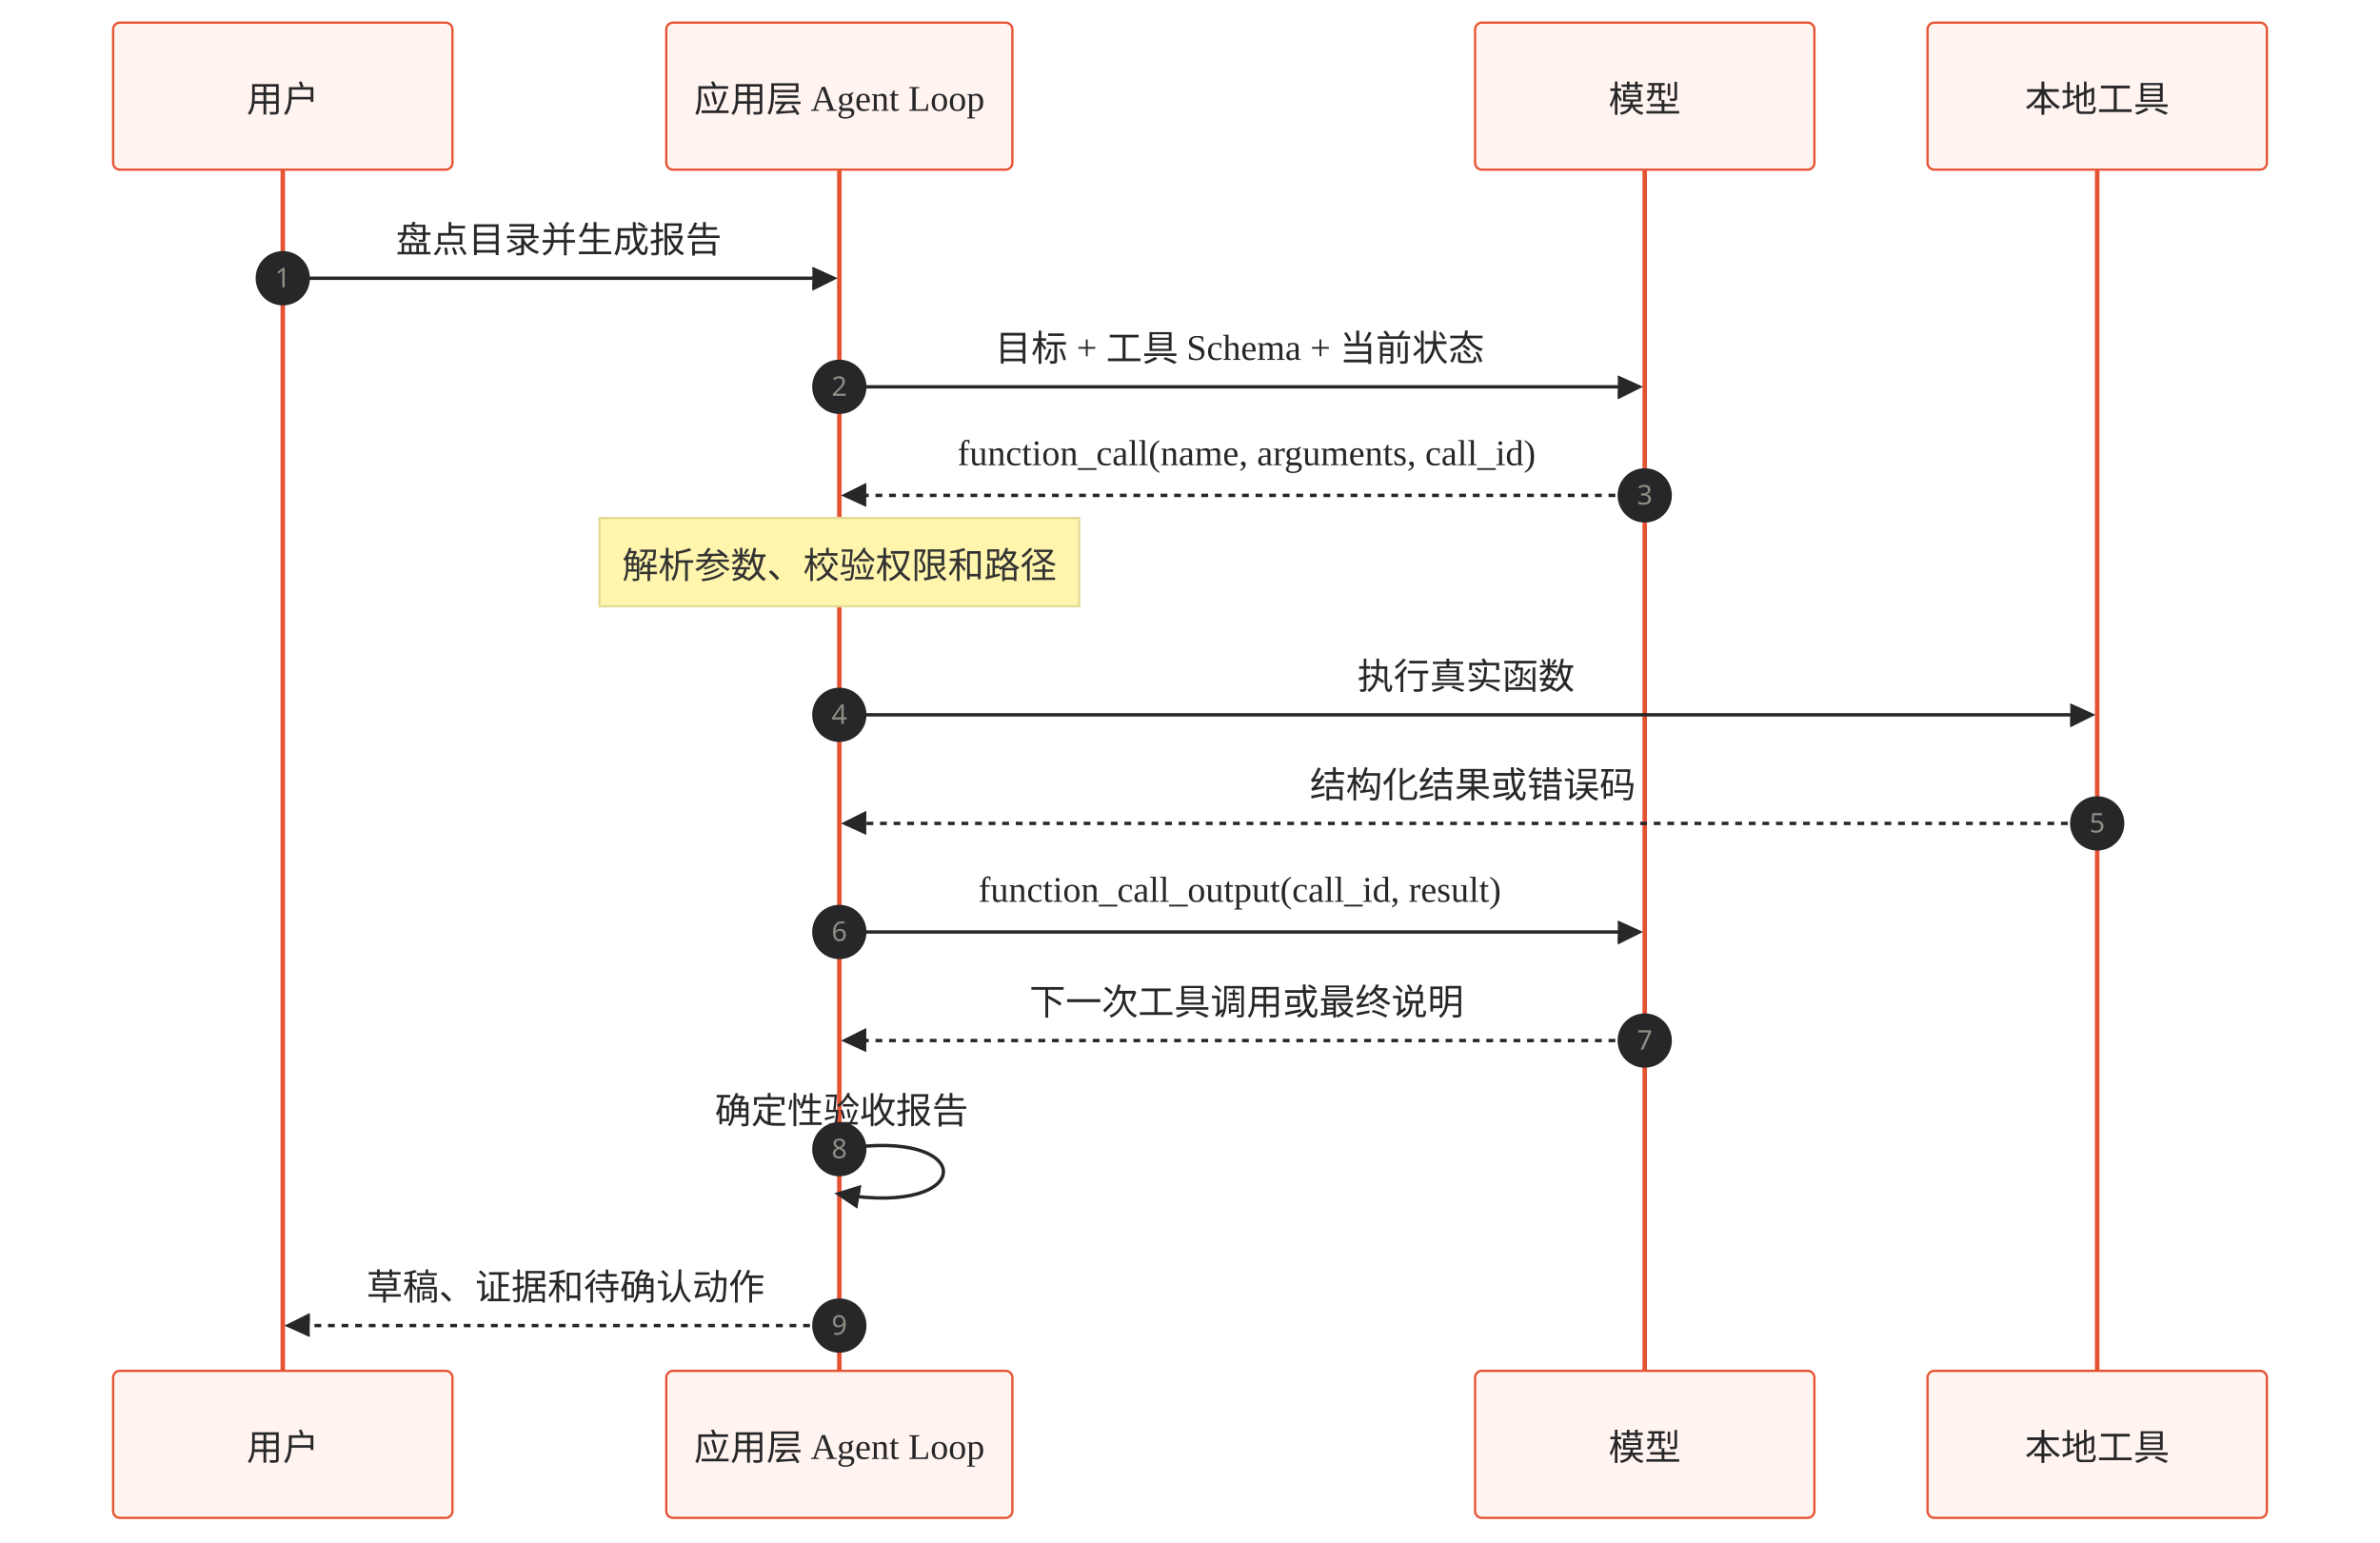
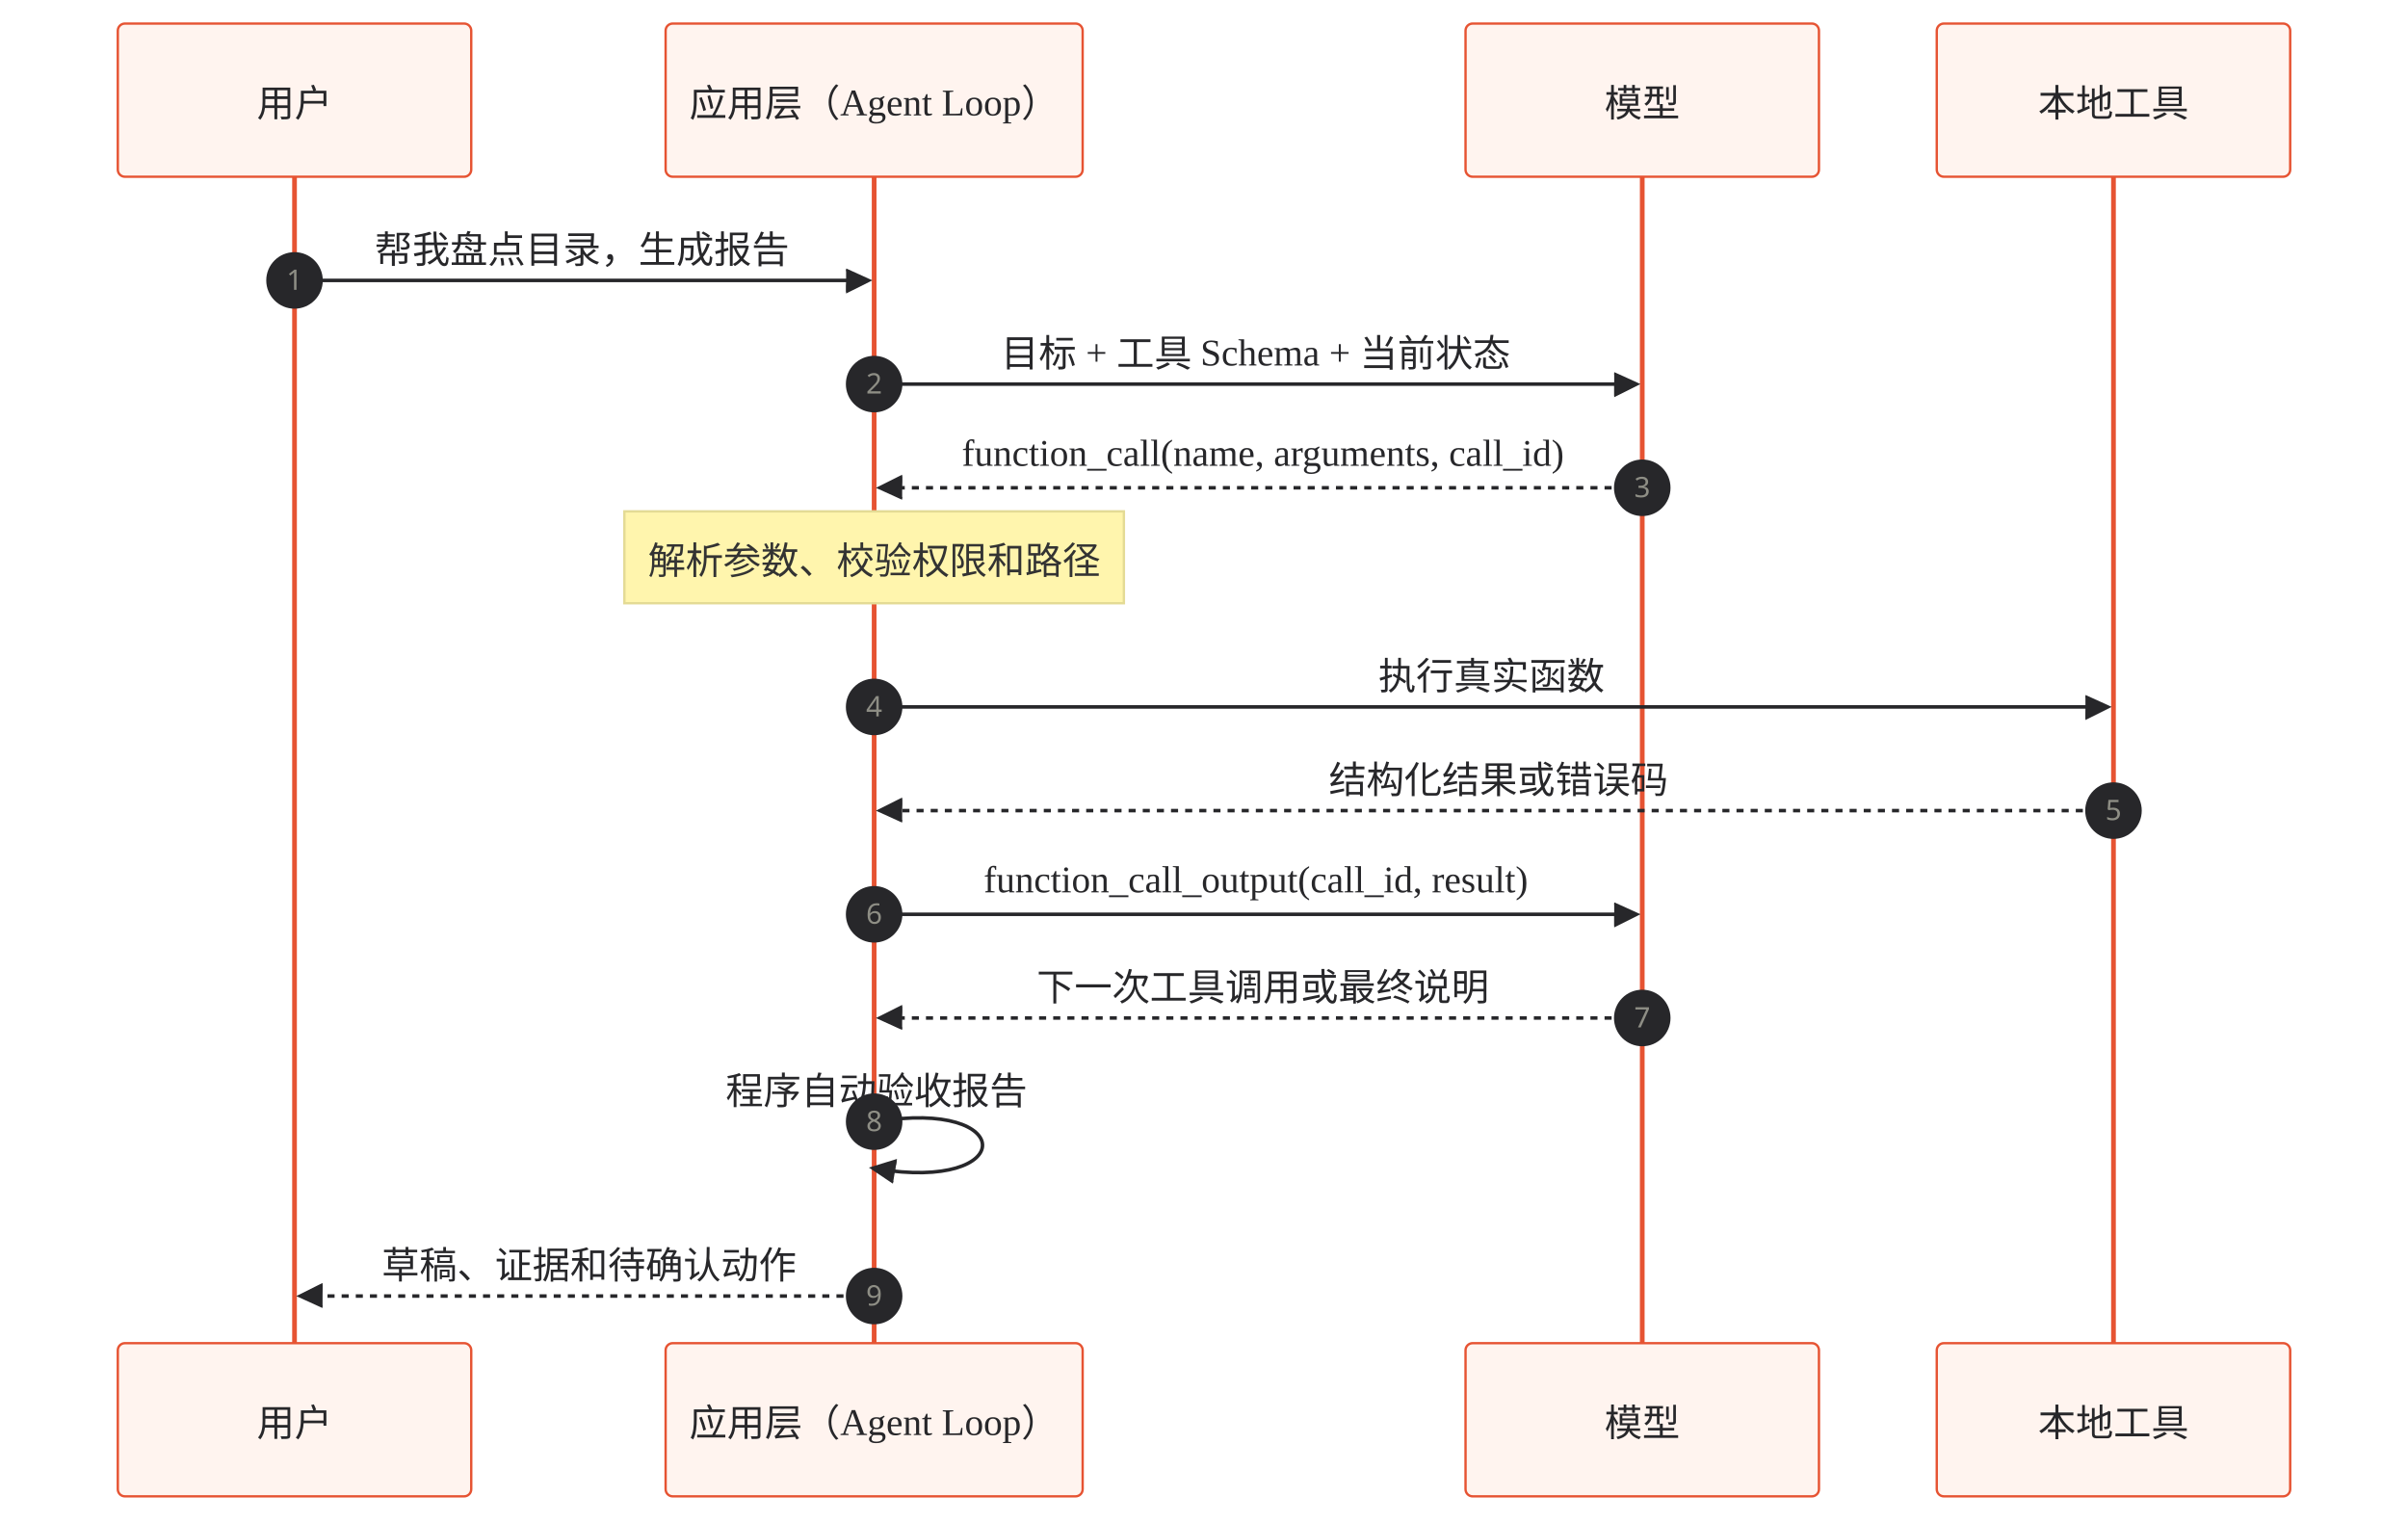
- <svg xmlns="http://www.w3.org/2000/svg" id="container" width="1052" height="682" viewBox="-50 -10 1052 682" role="graphics-document document" aria-roledescription="sequence">
+ <svg xmlns="http://www.w3.org/2000/svg" id="my-svg" width="100%" style="max-width: 1022px; background-color: white;" viewBox="-50 -10 1022 646" role="graphics-document document" aria-roledescription="sequence">
  <g>
-     <rect x="802" y="596" fill="#eaeaea" stroke="#666" width="150" height="65" name="T" rx="3" ry="3" class="actor actor-bottom" />
-     <text x="877" y="628.5" dominant-baseline="central" alignment-baseline="central" class="actor actor-box" style="text-anchor: middle; font-size: 16px; font-weight: 400;">
-       <tspan x="877" dy="0">本地工具</tspan>
+     <rect x="772" y="560" fill="#eaeaea" stroke="#666" width="150" height="65" name="T" rx="3" ry="3" class="actor actor-bottom" />
+     <text x="847" y="592.5" dominant-baseline="central" alignment-baseline="central" class="actor actor-box" style="text-anchor: middle; font-size: 16px; font-weight: 400;">
+       <tspan x="847" dy="0">本地工具</tspan>
    </text>
  </g>
  <g>
-     <rect x="602" y="596" fill="#eaeaea" stroke="#666" width="150" height="65" name="M" rx="3" ry="3" class="actor actor-bottom" />
-     <text x="677" y="628.5" dominant-baseline="central" alignment-baseline="central" class="actor actor-box" style="text-anchor: middle; font-size: 16px; font-weight: 400;">
-       <tspan x="677" dy="0">模型</tspan>
+     <rect x="572" y="560" fill="#eaeaea" stroke="#666" width="150" height="65" name="M" rx="3" ry="3" class="actor actor-bottom" />
+     <text x="647" y="592.5" dominant-baseline="central" alignment-baseline="central" class="actor actor-box" style="text-anchor: middle; font-size: 16px; font-weight: 400;">
+       <tspan x="647" dy="0">模型</tspan>
    </text>
  </g>
  <g>
-     <rect x="244.5" y="596" fill="#eaeaea" stroke="#666" width="153" height="65" name="A" rx="3" ry="3" class="actor actor-bottom" />
-     <text x="321" y="628.5" dominant-baseline="central" alignment-baseline="central" class="actor actor-box" style="text-anchor: middle; font-size: 16px; font-weight: 400;">
-       <tspan x="321" dy="0">应用层 Agent Loop</tspan>
+     <rect x="232.5" y="560" fill="#eaeaea" stroke="#666" width="177" height="65" name="A" rx="3" ry="3" class="actor actor-bottom" />
+     <text x="321" y="592.5" dominant-baseline="central" alignment-baseline="central" class="actor actor-box" style="text-anchor: middle; font-size: 16px; font-weight: 400;">
+       <tspan x="321" dy="0">应用层（Agent Loop）</tspan>
    </text>
  </g>
  <g>
-     <rect x="0" y="596" fill="#eaeaea" stroke="#666" width="150" height="65" name="U" rx="3" ry="3" class="actor actor-bottom" />
-     <text x="75" y="628.5" dominant-baseline="central" alignment-baseline="central" class="actor actor-box" style="text-anchor: middle; font-size: 16px; font-weight: 400;">
+     <rect x="0" y="560" fill="#eaeaea" stroke="#666" width="150" height="65" name="U" rx="3" ry="3" class="actor actor-bottom" />
+     <text x="75" y="592.5" dominant-baseline="central" alignment-baseline="central" class="actor actor-box" style="text-anchor: middle; font-size: 16px; font-weight: 400;">
      <tspan x="75" dy="0">用户</tspan>
    </text>
  </g>
  <g>
-     <line id="actor3" x1="877" y1="65" x2="877" y2="596" class="actor-line 200" stroke-width="0.5px" stroke="#999" name="T" data-et="life-line" data-id="T" />
+     <line id="actor3" x1="847" y1="65" x2="847" y2="560" class="actor-line 200" stroke-width="0.5px" stroke="#999" name="T" data-et="life-line" data-id="T" />
    <g id="root-3" data-et="participant" data-type="participant" data-id="T">
-       <rect x="802" y="0" fill="#eaeaea" stroke="#666" width="150" height="65" name="T" rx="3" ry="3" class="actor actor-top" />
-       <text x="877" y="32.5" dominant-baseline="central" alignment-baseline="central" class="actor actor-box" style="text-anchor: middle; font-size: 16px; font-weight: 400;">
-         <tspan x="877" dy="0">本地工具</tspan>
+       <rect x="772" y="0" fill="#eaeaea" stroke="#666" width="150" height="65" name="T" rx="3" ry="3" class="actor actor-top" />
+       <text x="847" y="32.5" dominant-baseline="central" alignment-baseline="central" class="actor actor-box" style="text-anchor: middle; font-size: 16px; font-weight: 400;">
+         <tspan x="847" dy="0">本地工具</tspan>
      </text>
    </g>
  </g>
  <g>
-     <line id="actor2" x1="677" y1="65" x2="677" y2="596" class="actor-line 200" stroke-width="0.5px" stroke="#999" name="M" data-et="life-line" data-id="M" />
+     <line id="actor2" x1="647" y1="65" x2="647" y2="560" class="actor-line 200" stroke-width="0.5px" stroke="#999" name="M" data-et="life-line" data-id="M" />
    <g id="root-2" data-et="participant" data-type="participant" data-id="M">
-       <rect x="602" y="0" fill="#eaeaea" stroke="#666" width="150" height="65" name="M" rx="3" ry="3" class="actor actor-top" />
-       <text x="677" y="32.5" dominant-baseline="central" alignment-baseline="central" class="actor actor-box" style="text-anchor: middle; font-size: 16px; font-weight: 400;">
-         <tspan x="677" dy="0">模型</tspan>
+       <rect x="572" y="0" fill="#eaeaea" stroke="#666" width="150" height="65" name="M" rx="3" ry="3" class="actor actor-top" />
+       <text x="647" y="32.5" dominant-baseline="central" alignment-baseline="central" class="actor actor-box" style="text-anchor: middle; font-size: 16px; font-weight: 400;">
+         <tspan x="647" dy="0">模型</tspan>
      </text>
    </g>
  </g>
  <g>
-     <line id="actor1" x1="321" y1="65" x2="321" y2="596" class="actor-line 200" stroke-width="0.5px" stroke="#999" name="A" data-et="life-line" data-id="A" />
+     <line id="actor1" x1="321" y1="65" x2="321" y2="560" class="actor-line 200" stroke-width="0.5px" stroke="#999" name="A" data-et="life-line" data-id="A" />
    <g id="root-1" data-et="participant" data-type="participant" data-id="A">
-       <rect x="244.5" y="0" fill="#eaeaea" stroke="#666" width="153" height="65" name="A" rx="3" ry="3" class="actor actor-top" />
+       <rect x="232.5" y="0" fill="#eaeaea" stroke="#666" width="177" height="65" name="A" rx="3" ry="3" class="actor actor-top" />
      <text x="321" y="32.5" dominant-baseline="central" alignment-baseline="central" class="actor actor-box" style="text-anchor: middle; font-size: 16px; font-weight: 400;">
-         <tspan x="321" dy="0">应用层 Agent Loop</tspan>
+         <tspan x="321" dy="0">应用层（Agent Loop）</tspan>
      </text>
    </g>
  </g>
  <g>
-     <line id="actor0" x1="75" y1="65" x2="75" y2="596" class="actor-line 200" stroke-width="0.5px" stroke="#999" name="U" data-et="life-line" data-id="U" />
+     <line id="actor0" x1="75" y1="65" x2="75" y2="560" class="actor-line 200" stroke-width="0.5px" stroke="#999" name="U" data-et="life-line" data-id="U" />
    <g id="root-0" data-et="participant" data-type="participant" data-id="U">
      <rect x="0" y="0" fill="#eaeaea" stroke="#666" width="150" height="65" name="U" rx="3" ry="3" class="actor actor-top" />
      <text x="75" y="32.5" dominant-baseline="central" alignment-baseline="central" class="actor actor-box" style="text-anchor: middle; font-size: 16px; font-weight: 400;">
        <tspan x="75" dy="0">用户</tspan>
      </text>
    </g>
  </g>
-   <style>#container{font-size:16px;fill:#27272A;}@keyframes edge-animation-frame{from{stroke-dashoffset:0;}}@keyframes dash{to{stroke-dashoffset:0;}}#container .edge-animation-slow{stroke-dasharray:9,5!important;stroke-dashoffset:900;animation:dash 50s linear infinite;stroke-linecap:round;}#container .edge-animation-fast{stroke-dasharray:9,5!important;stroke-dashoffset:900;animation:dash 20s linear infinite;stroke-linecap:round;}#container .error-icon{fill:#F4F4F5;}#container .error-text{fill:#0b0b0a;stroke:#0b0b0a;}#container .edge-thickness-normal{stroke-width:1px;}#container .edge-thickness-thick{stroke-width:3.5px;}#container .edge-pattern-solid{stroke-dasharray:0;}#container .edge-thickness-invisible{stroke-width:0;fill:none;}#container .edge-pattern-dashed{stroke-dasharray:3;}#container .edge-pattern-dotted{stroke-dasharray:2;}#container .marker{fill:#71717A;stroke:#71717A;}#container .marker.cross{stroke:#71717A;}#container svg{font-size:16px;}#container p{margin:0;}#container .actor{stroke:#E65332;fill:#FFF4EF;stroke-width:1;}#container rect.actor.outer-path[data-look="neo"]{filter:drop-shadow( 1px 2px 2px rgba(185,185,185,1));}#container rect.note[data-look="neo"]{stroke:hsl(52.683, 60%, 73.922%);fill:#fff5ad;filter:drop-shadow( 1px 2px 2px rgba(185,185,185,1));}#container text.actor&gt;tspan{fill:#27272A;stroke:none;}#container .actor-line{stroke:#E65332;}#container .innerArc{stroke-width:1.5;stroke-dasharray:none;}#container .messageLine0{stroke-width:1.5;stroke-dasharray:none;stroke:#27272A;}#container .messageLine1{stroke-width:1.5;stroke-dasharray:2,2;stroke:#27272A;}#container [id$="-arrowhead"] path{fill:#27272A;stroke:#27272A;}#container .sequenceNumber{fill:#8e8e85;}#container [id$="-sequencenumber"]{fill:#27272A;}#container [id$="-crosshead"] path{fill:#27272A;stroke:#27272A;}#container .messageText{fill:#27272A;stroke:none;}#container .labelBox{stroke:#E65332;fill:#FFF4EF;filter:none;}#container .labelText,#container .labelText&gt;tspan{fill:#27272A;stroke:none;}#container .loopText,#container .loopText&gt;tspan{fill:#27272A;stroke:none;}#container .sectionTitle,#container .sectionTitle&gt;tspan{fill:#27272A;stroke:none;}#container .loopLine{stroke-width:2px;stroke-dasharray:2,2;stroke:#E65332;fill:#E65332;}#container .note{stroke:hsl(52.683, 60%, 73.922%);fill:#fff5ad;}#container .noteText,#container .noteText&gt;tspan{fill:#333;stroke:none;font-weight:normal;}#container .activation0{fill:#EEF5FF;stroke:hsl(215.294, 100%, 86.667%);}#container .activation1{fill:#EEF5FF;stroke:hsl(215.294, 100%, 86.667%);}#container .activation2{fill:#EEF5FF;stroke:hsl(215.294, 100%, 86.667%);}#container .actorPopupMenu{position:absolute;}#container .actorPopupMenuPanel{position:absolute;fill:#FFF4EF;box-shadow:0px 8px 16px 0px rgba(0,0,0,0.2);filter:drop-shadow(3px 5px 2px rgb(0 0 0 / 0.4));}#container .actor-man circle,#container line{fill:#FFF4EF;stroke-width:2px;}#container g rect.rect{filter:drop-shadow( 1px 2px 2px rgba(185,185,185,1));stroke:#E65332;}#container .node .neo-node{stroke:#E65332;}#container [data-look="neo"].node rect,#container [data-look="neo"].cluster rect,#container [data-look="neo"].node polygon{stroke:url(#container-gradient);filter:drop-shadow( 1px 2px 2px rgba(185,185,185,1));}#container [data-look="neo"].node path{stroke:url(#container-gradient);stroke-width:1px;}#container [data-look="neo"].node .outer-path{filter:drop-shadow( 1px 2px 2px rgba(185,185,185,1));}#container [data-look="neo"].node .neo-line path{stroke:#E65332;filter:none;}#container [data-look="neo"].node circle{stroke:url(#container-gradient);filter:drop-shadow( 1px 2px 2px rgba(185,185,185,1));}#container [data-look="neo"].node circle .state-start{fill:#000000;}#container [data-look="neo"].icon-shape .icon{fill:url(#container-gradient);filter:drop-shadow( 1px 2px 2px rgba(185,185,185,1));}#container [data-look="neo"].icon-shape .icon-neo path{stroke:url(#container-gradient);filter:drop-shadow( 1px 2px 2px rgba(185,185,185,1));}#container #container{background-color:rgb(255, 255, 255);}#container :root{--mermaid-font-family:"trebuchet ms",verdana,arial,sans-serif;}</style>
+   <style>#my-svg{font-size:16px;fill:#27272A;}@keyframes edge-animation-frame{from{stroke-dashoffset:0;}}@keyframes dash{to{stroke-dashoffset:0;}}#my-svg .edge-animation-slow{stroke-dasharray:9,5!important;stroke-dashoffset:900;animation:dash 50s linear infinite;stroke-linecap:round;}#my-svg .edge-animation-fast{stroke-dasharray:9,5!important;stroke-dashoffset:900;animation:dash 20s linear infinite;stroke-linecap:round;}#my-svg .error-icon{fill:#F4F4F5;}#my-svg .error-text{fill:#0b0b0a;stroke:#0b0b0a;}#my-svg .edge-thickness-normal{stroke-width:1px;}#my-svg .edge-thickness-thick{stroke-width:3.5px;}#my-svg .edge-pattern-solid{stroke-dasharray:0;}#my-svg .edge-thickness-invisible{stroke-width:0;fill:none;}#my-svg .edge-pattern-dashed{stroke-dasharray:3;}#my-svg .edge-pattern-dotted{stroke-dasharray:2;}#my-svg .marker{fill:#71717A;stroke:#71717A;}#my-svg .marker.cross{stroke:#71717A;}#my-svg svg{font-size:16px;}#my-svg p{margin:0;}#my-svg .actor{stroke:#E65332;fill:#FFF4EF;stroke-width:1;}#my-svg rect.actor.outer-path[data-look="neo"]{filter:drop-shadow( 1px 2px 2px rgba(185,185,185,1));}#my-svg rect.note[data-look="neo"]{stroke:hsl(52.683, 60%, 73.922%);fill:#fff5ad;filter:drop-shadow( 1px 2px 2px rgba(185,185,185,1));}#my-svg text.actor&gt;tspan{fill:#27272A;stroke:none;}#my-svg .actor-line{stroke:#E65332;}#my-svg .innerArc{stroke-width:1.5;stroke-dasharray:none;}#my-svg .messageLine0{stroke-width:1.5;stroke-dasharray:none;stroke:#27272A;}#my-svg .messageLine1{stroke-width:1.5;stroke-dasharray:2,2;stroke:#27272A;}#my-svg [id$="-arrowhead"] path{fill:#27272A;stroke:#27272A;}#my-svg .sequenceNumber{fill:#8e8e85;}#my-svg [id$="-sequencenumber"]{fill:#27272A;}#my-svg [id$="-crosshead"] path{fill:#27272A;stroke:#27272A;}#my-svg .messageText{fill:#27272A;stroke:none;}#my-svg .labelBox{stroke:#E65332;fill:#FFF4EF;filter:none;}#my-svg .labelText,#my-svg .labelText&gt;tspan{fill:#27272A;stroke:none;}#my-svg .loopText,#my-svg .loopText&gt;tspan{fill:#27272A;stroke:none;}#my-svg .sectionTitle,#my-svg .sectionTitle&gt;tspan{fill:#27272A;stroke:none;}#my-svg .loopLine{stroke-width:2px;stroke-dasharray:2,2;stroke:#E65332;fill:#E65332;}#my-svg .note{stroke:hsl(52.683, 60%, 73.922%);fill:#fff5ad;}#my-svg .noteText,#my-svg .noteText&gt;tspan{fill:#333;stroke:none;font-weight:normal;}#my-svg .activation0{fill:#EEF5FF;stroke:hsl(215.294, 100%, 86.667%);}#my-svg .activation1{fill:#EEF5FF;stroke:hsl(215.294, 100%, 86.667%);}#my-svg .activation2{fill:#EEF5FF;stroke:hsl(215.294, 100%, 86.667%);}#my-svg .actorPopupMenu{position:absolute;}#my-svg .actorPopupMenuPanel{position:absolute;fill:#FFF4EF;box-shadow:0px 8px 16px 0px rgba(0,0,0,0.2);filter:drop-shadow(3px 5px 2px rgb(0 0 0 / 0.4));}#my-svg .actor-man circle,#my-svg line{fill:#FFF4EF;stroke-width:2px;}#my-svg g rect.rect{filter:drop-shadow( 1px 2px 2px rgba(185,185,185,1));stroke:#E65332;}#my-svg .node .neo-node{stroke:#E65332;}#my-svg [data-look="neo"].node rect,#my-svg [data-look="neo"].cluster rect,#my-svg [data-look="neo"].node polygon{stroke:url(#my-svg-gradient);filter:drop-shadow( 1px 2px 2px rgba(185,185,185,1));}#my-svg [data-look="neo"].swimlane.cluster rect{filter:none;}#my-svg [data-look="neo"].node path{stroke:url(#my-svg-gradient);stroke-width:1px;}#my-svg [data-look="neo"].node .outer-path{filter:drop-shadow( 1px 2px 2px rgba(185,185,185,1));}#my-svg [data-look="neo"].node .neo-line path{stroke:#E65332;filter:none;}#my-svg [data-look="neo"].node circle{stroke:url(#my-svg-gradient);filter:drop-shadow( 1px 2px 2px rgba(185,185,185,1));}#my-svg [data-look="neo"].node circle .state-start{fill:#000000;}#my-svg [data-look="neo"].icon-shape .icon{fill:url(#my-svg-gradient);filter:drop-shadow( 1px 2px 2px rgba(185,185,185,1));}#my-svg [data-look="neo"].icon-shape .icon-neo path{stroke:url(#my-svg-gradient);filter:drop-shadow( 1px 2px 2px rgba(185,185,185,1));}#my-svg #container{background-color:rgb(255, 255, 255);}#my-svg :root{--mermaid-font-family:"trebuchet ms",verdana,arial,sans-serif;}</style>
  <g />
  <defs>
-     <symbol id="container-computer" width="24" height="24">
+     <symbol id="my-svg-computer" width="24" height="24">
      <path transform="scale(.5)" d="M2 2v13h20v-13h-20zm18 11h-16v-9h16v9zm-10.228 6l.466-1h3.524l.467 1h-4.457zm14.228 3h-24l2-6h2.104l-1.33 4h18.45l-1.297-4h2.073l2 6zm-5-10h-14v-7h14v7z" />
    </symbol>
  </defs>
  <defs>
-     <symbol id="container-database" fill-rule="evenodd" clip-rule="evenodd">
+     <symbol id="my-svg-database" fill-rule="evenodd" clip-rule="evenodd">
      <path transform="scale(.5)" d="M12.258.001l.256.004.255.005.253.008.251.01.249.012.247.015.246.016.242.019.241.02.239.023.236.024.233.027.231.028.229.031.225.032.223.034.22.036.217.038.214.04.211.041.208.043.205.045.201.046.198.048.194.05.191.051.187.053.183.054.18.056.175.057.172.059.168.06.163.061.16.063.155.064.15.066.074.033.073.033.071.034.07.034.069.035.068.035.067.035.066.035.064.036.064.036.062.036.06.036.06.037.058.037.058.037.055.038.055.038.053.038.052.038.051.039.05.039.048.039.047.039.045.04.044.04.043.04.041.04.04.041.039.041.037.041.036.041.034.041.033.042.032.042.03.042.029.042.027.042.026.043.024.043.023.043.021.043.02.043.018.044.017.043.015.044.013.044.012.044.011.045.009.044.007.045.006.045.004.045.002.045.001.045v17l-.001.045-.002.045-.004.045-.006.045-.007.045-.009.044-.011.045-.012.044-.013.044-.015.044-.017.043-.018.044-.02.043-.021.043-.023.043-.024.043-.026.043-.027.042-.029.042-.03.042-.032.042-.033.042-.034.041-.036.041-.037.041-.039.041-.04.041-.041.04-.043.04-.044.04-.045.04-.047.039-.048.039-.05.039-.051.039-.052.038-.053.038-.055.038-.055.038-.058.037-.058.037-.06.037-.06.036-.062.036-.064.036-.064.036-.066.035-.067.035-.068.035-.069.035-.07.034-.071.034-.073.033-.074.033-.15.066-.155.064-.16.063-.163.061-.168.06-.172.059-.175.057-.18.056-.183.054-.187.053-.191.051-.194.05-.198.048-.201.046-.205.045-.208.043-.211.041-.214.04-.217.038-.22.036-.223.034-.225.032-.229.031-.231.028-.233.027-.236.024-.239.023-.241.02-.242.019-.246.016-.247.015-.249.012-.251.01-.253.008-.255.005-.256.004-.258.001-.258-.001-.256-.004-.255-.005-.253-.008-.251-.01-.249-.012-.247-.015-.245-.016-.243-.019-.241-.02-.238-.023-.236-.024-.234-.027-.231-.028-.228-.031-.226-.032-.223-.034-.22-.036-.217-.038-.214-.04-.211-.041-.208-.043-.204-.045-.201-.046-.198-.048-.195-.05-.19-.051-.187-.053-.184-.054-.179-.056-.176-.057-.172-.059-.167-.06-.164-.061-.159-.063-.155-.064-.151-.066-.074-.033-.072-.033-.072-.034-.07-.034-.069-.035-.068-.035-.067-.035-.066-.035-.064-.036-.063-.036-.062-.036-.061-.036-.06-.037-.058-.037-.057-.037-.056-.038-.055-.038-.053-.038-.052-.038-.051-.039-.049-.039-.049-.039-.046-.039-.046-.04-.044-.04-.043-.04-.041-.04-.04-.041-.039-.041-.037-.041-.036-.041-.034-.041-.033-.042-.032-.042-.03-.042-.029-.042-.027-.042-.026-.043-.024-.043-.023-.043-.021-.043-.02-.043-.018-.044-.017-.043-.015-.044-.013-.044-.012-.044-.011-.045-.009-.044-.007-.045-.006-.045-.004-.045-.002-.045-.001-.045v-17l.001-.045.002-.045.004-.045.006-.045.007-.045.009-.044.011-.045.012-.044.013-.044.015-.044.017-.043.018-.044.02-.043.021-.043.023-.043.024-.043.026-.043.027-.042.029-.042.03-.042.032-.042.033-.042.034-.041.036-.041.037-.041.039-.041.04-.041.041-.04.043-.04.044-.04.046-.04.046-.039.049-.039.049-.039.051-.039.052-.038.053-.038.055-.038.056-.038.057-.037.058-.037.06-.037.061-.036.062-.036.063-.036.064-.036.066-.035.067-.035.068-.035.069-.035.07-.034.072-.034.072-.033.074-.033.151-.066.155-.064.159-.063.164-.061.167-.06.172-.059.176-.057.179-.056.184-.054.187-.053.19-.051.195-.05.198-.048.201-.046.204-.045.208-.043.211-.041.214-.04.217-.038.22-.036.223-.034.226-.032.228-.031.231-.028.234-.027.236-.024.238-.023.241-.02.243-.019.245-.016.247-.015.249-.012.251-.01.253-.008.255-.005.256-.004.258-.001.258.001zm-9.258 20.499v.01l.001.021.003.021.004.022.005.021.006.022.007.022.009.023.01.022.011.023.012.023.013.023.015.023.016.024.017.023.018.024.019.024.021.024.022.025.023.024.024.025.052.049.056.05.061.051.066.051.07.051.075.051.079.052.084.052.088.052.092.052.097.052.102.051.105.052.11.052.114.051.119.051.123.051.127.05.131.05.135.05.139.048.144.049.147.047.152.047.155.047.16.045.163.045.167.043.171.043.176.041.178.041.183.039.187.039.19.037.194.035.197.035.202.033.204.031.209.03.212.029.216.027.219.025.222.024.226.021.23.02.233.018.236.016.24.015.243.012.246.01.249.008.253.005.256.004.259.001.26-.001.257-.004.254-.005.25-.008.247-.011.244-.012.241-.014.237-.016.233-.018.231-.021.226-.021.224-.024.22-.026.216-.027.212-.028.21-.031.205-.031.202-.034.198-.034.194-.036.191-.037.187-.039.183-.04.179-.04.175-.042.172-.043.168-.044.163-.045.16-.046.155-.046.152-.047.148-.048.143-.049.139-.049.136-.05.131-.05.126-.05.123-.051.118-.052.114-.051.11-.052.106-.052.101-.052.096-.052.092-.052.088-.053.083-.051.079-.052.074-.052.07-.051.065-.051.06-.051.056-.05.051-.05.023-.024.023-.025.021-.024.02-.024.019-.024.018-.024.017-.024.015-.023.014-.024.013-.023.012-.023.01-.023.01-.022.008-.022.006-.022.006-.022.004-.022.004-.021.001-.021.001-.021v-4.127l-.077.055-.08.053-.083.054-.085.053-.087.052-.09.052-.093.051-.095.05-.097.05-.1.049-.102.049-.105.048-.106.047-.109.047-.111.046-.114.045-.115.045-.118.044-.12.043-.122.042-.124.042-.126.041-.128.04-.13.04-.132.038-.134.038-.135.037-.138.037-.139.035-.142.035-.143.034-.144.033-.147.032-.148.031-.15.03-.151.03-.153.029-.154.027-.156.027-.158.026-.159.025-.161.024-.162.023-.163.022-.165.021-.166.02-.167.019-.169.018-.169.017-.171.016-.173.015-.173.014-.175.013-.175.012-.177.011-.178.01-.179.008-.179.008-.181.006-.182.005-.182.004-.184.003-.184.002h-.37l-.184-.002-.184-.003-.182-.004-.182-.005-.181-.006-.179-.008-.179-.008-.178-.01-.176-.011-.176-.012-.175-.013-.173-.014-.172-.015-.171-.016-.17-.017-.169-.018-.167-.019-.166-.02-.165-.021-.163-.022-.162-.023-.161-.024-.159-.025-.157-.026-.156-.027-.155-.027-.153-.029-.151-.03-.15-.03-.148-.031-.146-.032-.145-.033-.143-.034-.141-.035-.14-.035-.137-.037-.136-.037-.134-.038-.132-.038-.13-.04-.128-.04-.126-.041-.124-.042-.122-.042-.12-.044-.117-.043-.116-.045-.113-.045-.112-.046-.109-.047-.106-.047-.105-.048-.102-.049-.1-.049-.097-.05-.095-.05-.093-.052-.09-.051-.087-.052-.085-.053-.083-.054-.08-.054-.077-.054v4.127zm0-5.654v.011l.001.021.003.021.004.021.005.022.006.022.007.022.009.022.01.022.011.023.012.023.013.023.015.024.016.023.017.024.018.024.019.024.021.024.022.024.023.025.024.024.052.05.056.05.061.05.066.051.07.051.075.052.079.051.084.052.088.052.092.052.097.052.102.052.105.052.11.051.114.051.119.052.123.05.127.051.131.05.135.049.139.049.144.048.147.048.152.047.155.046.16.045.163.045.167.044.171.042.176.042.178.04.183.04.187.038.19.037.194.036.197.034.202.033.204.032.209.03.212.028.216.027.219.025.222.024.226.022.23.02.233.018.236.016.24.014.243.012.246.01.249.008.253.006.256.003.259.001.26-.001.257-.003.254-.006.25-.008.247-.01.244-.012.241-.015.237-.016.233-.018.231-.02.226-.022.224-.024.22-.025.216-.027.212-.029.21-.03.205-.032.202-.033.198-.035.194-.036.191-.037.187-.039.183-.039.179-.041.175-.042.172-.043.168-.044.163-.045.16-.045.155-.047.152-.047.148-.048.143-.048.139-.05.136-.049.131-.05.126-.051.123-.051.118-.051.114-.052.11-.052.106-.052.101-.052.096-.052.092-.052.088-.052.083-.052.079-.052.074-.051.07-.052.065-.051.06-.05.056-.051.051-.049.023-.025.023-.024.021-.025.02-.024.019-.024.018-.024.017-.024.015-.023.014-.023.013-.024.012-.022.01-.023.01-.023.008-.022.006-.022.006-.022.004-.021.004-.022.001-.021.001-.021v-4.139l-.077.054-.08.054-.083.054-.085.052-.087.053-.09.051-.093.051-.095.051-.097.05-.1.049-.102.049-.105.048-.106.047-.109.047-.111.046-.114.045-.115.044-.118.044-.12.044-.122.042-.124.042-.126.041-.128.04-.13.039-.132.039-.134.038-.135.037-.138.036-.139.036-.142.035-.143.033-.144.033-.147.033-.148.031-.15.03-.151.03-.153.028-.154.028-.156.027-.158.026-.159.025-.161.024-.162.023-.163.022-.165.021-.166.02-.167.019-.169.018-.169.017-.171.016-.173.015-.173.014-.175.013-.175.012-.177.011-.178.009-.179.009-.179.007-.181.007-.182.005-.182.004-.184.003-.184.002h-.37l-.184-.002-.184-.003-.182-.004-.182-.005-.181-.007-.179-.007-.179-.009-.178-.009-.176-.011-.176-.012-.175-.013-.173-.014-.172-.015-.171-.016-.17-.017-.169-.018-.167-.019-.166-.02-.165-.021-.163-.022-.162-.023-.161-.024-.159-.025-.157-.026-.156-.027-.155-.028-.153-.028-.151-.03-.15-.03-.148-.031-.146-.033-.145-.033-.143-.033-.141-.035-.14-.036-.137-.036-.136-.037-.134-.038-.132-.039-.13-.039-.128-.04-.126-.041-.124-.042-.122-.043-.12-.043-.117-.044-.116-.044-.113-.046-.112-.046-.109-.046-.106-.047-.105-.048-.102-.049-.1-.049-.097-.05-.095-.051-.093-.051-.09-.051-.087-.053-.085-.052-.083-.054-.08-.054-.077-.054v4.139zm0-5.666v.011l.001.02.003.022.004.021.005.022.006.021.007.022.009.023.01.022.011.023.012.023.013.023.015.023.016.024.017.024.018.023.019.024.021.025.022.024.023.024.024.025.052.05.056.05.061.05.066.051.07.051.075.052.079.051.084.052.088.052.092.052.097.052.102.052.105.051.11.052.114.051.119.051.123.051.127.05.131.05.135.05.139.049.144.048.147.048.152.047.155.046.16.045.163.045.167.043.171.043.176.042.178.04.183.04.187.038.19.037.194.036.197.034.202.033.204.032.209.03.212.028.216.027.219.025.222.024.226.021.23.02.233.018.236.017.24.014.243.012.246.01.249.008.253.006.256.003.259.001.26-.001.257-.003.254-.006.25-.008.247-.01.244-.013.241-.014.237-.016.233-.018.231-.02.226-.022.224-.024.22-.025.216-.027.212-.029.21-.03.205-.032.202-.033.198-.035.194-.036.191-.037.187-.039.183-.039.179-.041.175-.042.172-.043.168-.044.163-.045.16-.045.155-.047.152-.047.148-.048.143-.049.139-.049.136-.049.131-.051.126-.05.123-.051.118-.052.114-.051.11-.052.106-.052.101-.052.096-.052.092-.052.088-.052.083-.052.079-.052.074-.052.07-.051.065-.051.06-.051.056-.05.051-.049.023-.025.023-.025.021-.024.02-.024.019-.024.018-.024.017-.024.015-.023.014-.024.013-.023.012-.023.01-.022.01-.023.008-.022.006-.022.006-.022.004-.022.004-.021.001-.021.001-.021v-4.153l-.077.054-.08.054-.083.053-.085.053-.087.053-.09.051-.093.051-.095.051-.097.05-.1.049-.102.048-.105.048-.106.048-.109.046-.111.046-.114.046-.115.044-.118.044-.12.043-.122.043-.124.042-.126.041-.128.04-.13.039-.132.039-.134.038-.135.037-.138.036-.139.036-.142.034-.143.034-.144.033-.147.032-.148.032-.15.03-.151.03-.153.028-.154.028-.156.027-.158.026-.159.024-.161.024-.162.023-.163.023-.165.021-.166.02-.167.019-.169.018-.169.017-.171.016-.173.015-.173.014-.175.013-.175.012-.177.01-.178.01-.179.009-.179.007-.181.006-.182.006-.182.004-.184.003-.184.001-.185.001-.185-.001-.184-.001-.184-.003-.182-.004-.182-.006-.181-.006-.179-.007-.179-.009-.178-.01-.176-.01-.176-.012-.175-.013-.173-.014-.172-.015-.171-.016-.17-.017-.169-.018-.167-.019-.166-.02-.165-.021-.163-.023-.162-.023-.161-.024-.159-.024-.157-.026-.156-.027-.155-.028-.153-.028-.151-.03-.15-.03-.148-.032-.146-.032-.145-.033-.143-.034-.141-.034-.14-.036-.137-.036-.136-.037-.134-.038-.132-.039-.13-.039-.128-.041-.126-.041-.124-.041-.122-.043-.12-.043-.117-.044-.116-.044-.113-.046-.112-.046-.109-.046-.106-.048-.105-.048-.102-.048-.1-.05-.097-.049-.095-.051-.093-.051-.09-.052-.087-.052-.085-.053-.083-.053-.08-.054-.077-.054v4.153zm8.74-8.179l-.257.004-.254.005-.25.008-.247.011-.244.012-.241.014-.237.016-.233.018-.231.021-.226.022-.224.023-.22.026-.216.027-.212.028-.21.031-.205.032-.202.033-.198.034-.194.036-.191.038-.187.038-.183.04-.179.041-.175.042-.172.043-.168.043-.163.045-.16.046-.155.046-.152.048-.148.048-.143.048-.139.049-.136.05-.131.05-.126.051-.123.051-.118.051-.114.052-.11.052-.106.052-.101.052-.096.052-.092.052-.088.052-.083.052-.079.052-.074.051-.07.052-.065.051-.06.05-.056.05-.051.05-.023.025-.023.024-.021.024-.02.025-.019.024-.018.024-.017.023-.015.024-.014.023-.013.023-.012.023-.01.023-.01.022-.008.022-.006.023-.006.021-.004.022-.004.021-.001.021-.001.021.001.021.001.021.004.021.004.022.006.021.006.023.008.022.01.022.01.023.012.023.013.023.014.023.015.024.017.023.018.024.019.024.02.025.021.024.023.024.023.025.051.05.056.05.06.05.065.051.07.052.074.051.079.052.083.052.088.052.092.052.096.052.101.052.106.052.11.052.114.052.118.051.123.051.126.051.131.05.136.05.139.049.143.048.148.048.152.048.155.046.16.046.163.045.168.043.172.043.175.042.179.041.183.04.187.038.191.038.194.036.198.034.202.033.205.032.21.031.212.028.216.027.22.026.224.023.226.022.231.021.233.018.237.016.241.014.244.012.247.011.25.008.254.005.257.004.26.001.26-.001.257-.004.254-.005.25-.008.247-.011.244-.012.241-.014.237-.016.233-.018.231-.021.226-.022.224-.023.22-.026.216-.027.212-.028.21-.031.205-.032.202-.033.198-.034.194-.036.191-.038.187-.038.183-.04.179-.041.175-.042.172-.043.168-.043.163-.045.16-.046.155-.046.152-.048.148-.048.143-.048.139-.049.136-.05.131-.05.126-.051.123-.051.118-.051.114-.052.11-.052.106-.052.101-.052.096-.052.092-.052.088-.052.083-.052.079-.052.074-.051.07-.052.065-.051.06-.05.056-.05.051-.05.023-.025.023-.024.021-.024.02-.025.019-.024.018-.024.017-.023.015-.024.014-.023.013-.023.012-.023.01-.023.01-.022.008-.022.006-.023.006-.021.004-.022.004-.021.001-.021.001-.021-.001-.021-.001-.021-.004-.021-.004-.022-.006-.021-.006-.023-.008-.022-.01-.022-.01-.023-.012-.023-.013-.023-.014-.023-.015-.024-.017-.023-.018-.024-.019-.024-.02-.025-.021-.024-.023-.024-.023-.025-.051-.05-.056-.05-.06-.05-.065-.051-.07-.052-.074-.051-.079-.052-.083-.052-.088-.052-.092-.052-.096-.052-.101-.052-.106-.052-.11-.052-.114-.052-.118-.051-.123-.051-.126-.051-.131-.05-.136-.05-.139-.049-.143-.048-.148-.048-.152-.048-.155-.046-.16-.046-.163-.045-.168-.043-.172-.043-.175-.042-.179-.041-.183-.04-.187-.038-.191-.038-.194-.036-.198-.034-.202-.033-.205-.032-.21-.031-.212-.028-.216-.027-.22-.026-.224-.023-.226-.022-.231-.021-.233-.018-.237-.016-.241-.014-.244-.012-.247-.011-.25-.008-.254-.005-.257-.004-.26-.001-.26.001z" />
    </symbol>
  </defs>
  <defs>
-     <symbol id="container-clock" width="24" height="24">
+     <symbol id="my-svg-clock" width="24" height="24">
      <path transform="scale(.5)" d="M12 2c5.514 0 10 4.486 10 10s-4.486 10-10 10-10-4.486-10-10 4.486-10 10-10zm0-2c-6.627 0-12 5.373-12 12s5.373 12 12 12 12-5.373 12-12-5.373-12-12-12zm5.848 12.459c.202.038.202.333.001.372-1.907.361-6.045 1.111-6.547 1.111-.719 0-1.301-.582-1.301-1.301 0-.512.77-5.447 1.125-7.445.034-.192.312-.181.343.014l.985 6.238 5.394 1.011z" />
    </symbol>
  </defs>
  <defs>
-     <marker id="container-arrowhead" refX="7.9" refY="5" markerUnits="userSpaceOnUse" markerWidth="12" markerHeight="12" orient="auto-start-reverse">
+     <marker id="my-svg-arrowhead" refX="7.9" refY="5" markerUnits="userSpaceOnUse" markerWidth="12" markerHeight="12" orient="auto-start-reverse">
      <path d="M -1 0 L 10 5 L 0 10 z" />
    </marker>
  </defs>
  <defs>
-     <marker id="container-crosshead" markerWidth="15" markerHeight="8" orient="auto" refX="4" refY="4.5">
+     <marker id="my-svg-crosshead" markerWidth="15" markerHeight="8" orient="auto" refX="4" refY="4.5">
      <path fill="none" stroke="#000000" stroke-width="1pt" d="M 1,2 L 6,7 M 6,2 L 1,7" style="stroke-dasharray: 0, 0;" />
    </marker>
  </defs>
  <defs>
-     <marker id="container-filled-head" refX="15.5" refY="7" markerWidth="20" markerHeight="28" orient="auto">
+     <marker id="my-svg-filled-head" refX="15.5" refY="7" markerWidth="20" markerHeight="28" orient="auto">
      <path d="M 18,7 L9,13 L14,7 L9,1 Z" />
    </marker>
  </defs>
  <defs>
-     <marker id="container-sequencenumber" refX="15" refY="15" markerWidth="60" markerHeight="40" orient="auto">
+     <marker id="my-svg-sequencenumber" refX="15" refY="15" markerWidth="60" markerHeight="40" orient="auto">
      <circle cx="15" cy="15" r="6" />
    </marker>
  </defs>
  <defs>
-     <marker id="container-solidTopArrowHead" refX="7.9" refY="7.25" markerUnits="userSpaceOnUse" markerWidth="12" markerHeight="12" orient="auto-start-reverse">
+     <marker id="my-svg-solidTopArrowHead" refX="7.9" refY="7.25" markerUnits="userSpaceOnUse" markerWidth="12" markerHeight="12" orient="auto-start-reverse">
      <path d="M 0 0 L 10 8 L 0 8 z" />
    </marker>
  </defs>
  <defs>
-     <marker id="container-solidBottomArrowHead" refX="7.9" refY="0.75" markerUnits="userSpaceOnUse" markerWidth="12" markerHeight="12" orient="auto-start-reverse">
+     <marker id="my-svg-solidBottomArrowHead" refX="7.9" refY="0.75" markerUnits="userSpaceOnUse" markerWidth="12" markerHeight="12" orient="auto-start-reverse">
      <path d="M 0 0 L 10 0 L 0 8 z" />
    </marker>
  </defs>
  <defs>
-     <marker id="container-stickTopArrowHead" refX="7.5" refY="7" markerUnits="userSpaceOnUse" markerWidth="12" markerHeight="12" orient="auto-start-reverse">
+     <marker id="my-svg-stickTopArrowHead" refX="7.5" refY="7" markerUnits="userSpaceOnUse" markerWidth="12" markerHeight="12" orient="auto-start-reverse">
      <path d="M 0 0 L 7 7" stroke="black" stroke-width="1.5" fill="none" />
    </marker>
  </defs>
  <defs>
-     <marker id="container-stickBottomArrowHead" refX="7.5" refY="0" markerUnits="userSpaceOnUse" markerWidth="12" markerHeight="12" orient="auto-start-reverse">
+     <marker id="my-svg-stickBottomArrowHead" refX="7.5" refY="0" markerUnits="userSpaceOnUse" markerWidth="12" markerHeight="12" orient="auto-start-reverse">
      <path d="M 0 7 L 7 0" stroke="black" stroke-width="1.5" fill="none" />
    </marker>
  </defs>
  <g data-et="note" data-id="i4">
-     <rect x="215" y="219" fill="#EDF2AE" stroke="#666" width="212" height="39" class="note" />
-     <text x="321" y="224" text-anchor="middle" dominant-baseline="middle" alignment-baseline="middle" class="noteText" dy="1em" style="font-size: 16px; font-weight: 400;">
+     <rect x="215" y="207" fill="#EDF2AE" stroke="#666" width="212" height="39" class="note" />
+     <text x="321" y="212" text-anchor="middle" dominant-baseline="middle" alignment-baseline="middle" class="noteText" dy="1em" style="font-size: 16px; font-weight: 400;">
      <tspan x="321">解析参数、校验权限和路径</tspan>
    </text>
  </g>
-   <text x="197" y="80" text-anchor="middle" dominant-baseline="middle" alignment-baseline="middle" class="messageText" dy="1em" style="font-size: 16px; font-weight: 400;">盘点目录并生成报告</text>
-   <line x1="82" y1="113" x2="317" y2="113" class="messageLine0" data-et="message" data-id="i1" data-from="U" data-to="A" stroke-width="2" stroke="none" marker-end="url(#container-arrowhead)" style="fill: none;" />
-   <line x1="75" y1="113" x2="75" y2="113" stroke-width="0" marker-start="url(#container-sequencenumber)" />
-   <text x="75" y="117" font-family="sans-serif" font-size="12px" text-anchor="middle" class="sequenceNumber">1</text>
-   <text x="498" y="128" text-anchor="middle" dominant-baseline="middle" alignment-baseline="middle" class="messageText" dy="1em" style="font-size: 16px; font-weight: 400;">目标 + 工具 Schema + 当前状态</text>
-   <line x1="328" y1="161" x2="673" y2="161" class="messageLine0" data-et="message" data-id="i2" data-from="A" data-to="M" stroke-width="2" stroke="none" marker-end="url(#container-arrowhead)" style="fill: none;" />
-   <line x1="321" y1="161" x2="321" y2="161" stroke-width="0" marker-start="url(#container-sequencenumber)" />
-   <text x="321" y="165" font-family="sans-serif" font-size="12px" text-anchor="middle" class="sequenceNumber">2</text>
-   <text x="501" y="176" text-anchor="middle" dominant-baseline="middle" alignment-baseline="middle" class="messageText" dy="1em" style="font-size: 16px; font-weight: 400;">function_call(name, arguments, call_id)</text>
-   <line x1="682" y1="209" x2="325" y2="209" class="messageLine1" data-et="message" data-id="i3" data-from="M" data-to="A" stroke-width="2" stroke="none" marker-end="url(#container-arrowhead)" style="stroke-dasharray: 3, 3; fill: none;" />
-   <line x1="677" y1="209" x2="677" y2="209" stroke-width="0" marker-start="url(#container-sequencenumber)" />
-   <text x="677" y="213" font-family="sans-serif" font-size="12px" text-anchor="middle" class="sequenceNumber">3</text>
-   <text x="598" y="273" text-anchor="middle" dominant-baseline="middle" alignment-baseline="middle" class="messageText" dy="1em" style="font-size: 16px; font-weight: 400;">执行真实函数</text>
-   <line x1="328" y1="306" x2="873" y2="306" class="messageLine0" data-et="message" data-id="i5" data-from="A" data-to="T" stroke-width="2" stroke="none" marker-end="url(#container-arrowhead)" style="fill: none;" />
-   <line x1="321" y1="306" x2="321" y2="306" stroke-width="0" marker-start="url(#container-sequencenumber)" />
-   <text x="321" y="310" font-family="sans-serif" font-size="12px" text-anchor="middle" class="sequenceNumber">4</text>
-   <text x="601" y="321" text-anchor="middle" dominant-baseline="middle" alignment-baseline="middle" class="messageText" dy="1em" style="font-size: 16px; font-weight: 400;">结构化结果或错误码</text>
-   <line x1="882" y1="354" x2="325" y2="354" class="messageLine1" data-et="message" data-id="i6" data-from="T" data-to="A" stroke-width="2" stroke="none" marker-end="url(#container-arrowhead)" style="stroke-dasharray: 3, 3; fill: none;" />
-   <line x1="877" y1="354" x2="877" y2="354" stroke-width="0" marker-start="url(#container-sequencenumber)" />
-   <text x="877" y="358" font-family="sans-serif" font-size="12px" text-anchor="middle" class="sequenceNumber">5</text>
-   <text x="498" y="369" text-anchor="middle" dominant-baseline="middle" alignment-baseline="middle" class="messageText" dy="1em" style="font-size: 16px; font-weight: 400;">function_call_output(call_id, result)</text>
-   <line x1="328" y1="402" x2="673" y2="402" class="messageLine0" data-et="message" data-id="i7" data-from="A" data-to="M" stroke-width="2" stroke="none" marker-end="url(#container-arrowhead)" style="fill: none;" />
-   <line x1="321" y1="402" x2="321" y2="402" stroke-width="0" marker-start="url(#container-sequencenumber)" />
-   <text x="321" y="406" font-family="sans-serif" font-size="12px" text-anchor="middle" class="sequenceNumber">6</text>
-   <text x="501" y="417" text-anchor="middle" dominant-baseline="middle" alignment-baseline="middle" class="messageText" dy="1em" style="font-size: 16px; font-weight: 400;">下一次工具调用或最终说明</text>
-   <line x1="682" y1="450" x2="325" y2="450" class="messageLine1" data-et="message" data-id="i8" data-from="M" data-to="A" stroke-width="2" stroke="none" marker-end="url(#container-arrowhead)" style="stroke-dasharray: 3, 3; fill: none;" />
-   <line x1="677" y1="450" x2="677" y2="450" stroke-width="0" marker-start="url(#container-sequencenumber)" />
-   <text x="677" y="454" font-family="sans-serif" font-size="12px" text-anchor="middle" class="sequenceNumber">7</text>
-   <text x="322" y="465" text-anchor="middle" dominant-baseline="middle" alignment-baseline="middle" class="messageText" dy="1em" style="font-size: 16px; font-weight: 400;">确定性验收报告</text>
-   <path d="M 322,498 C 382,488 382,528 322,518" class="messageLine0" data-et="message" data-id="i9" data-from="A" data-to="A" stroke-width="2" stroke="none" marker-end="url(#container-arrowhead)" x1="328" style="fill: none;" />
-   <line x1="321" y1="498" x2="321" y2="498" stroke-width="0" marker-start="url(#container-sequencenumber)" />
-   <text x="321" y="502" font-family="sans-serif" font-size="12px" text-anchor="middle" class="sequenceNumber">8</text>
-   <text x="200" y="543" text-anchor="middle" dominant-baseline="middle" alignment-baseline="middle" class="messageText" dy="1em" style="font-size: 16px; font-weight: 400;">草稿、证据和待确认动作</text>
-   <line x1="326" y1="576" x2="79" y2="576" class="messageLine1" data-et="message" data-id="i10" data-from="A" data-to="U" stroke-width="2" stroke="none" marker-end="url(#container-arrowhead)" style="stroke-dasharray: 3, 3; fill: none;" />
-   <line x1="321" y1="576" x2="321" y2="576" stroke-width="0" marker-start="url(#container-sequencenumber)" />
-   <text x="321" y="580" font-family="sans-serif" font-size="12px" text-anchor="middle" class="sequenceNumber">9</text>
+   <text x="197" y="80" text-anchor="middle" dominant-baseline="middle" alignment-baseline="middle" class="messageText" dy="1em" style="font-size: 16px; font-weight: 400;">帮我盘点目录，生成报告</text>
+   <line x1="82" y1="109" x2="317" y2="109" class="messageLine0" data-et="message" data-id="i1" data-from="U" data-to="A" stroke-width="2" stroke="none" marker-end="url(#my-svg-arrowhead)" style="fill: none;" />
+   <line x1="75" y1="109" x2="75" y2="109" stroke-width="0" marker-start="url(#my-svg-sequencenumber)" />
+   <text x="75" y="113" font-family="sans-serif" font-size="12px" text-anchor="middle" class="sequenceNumber">1</text>
+   <text x="483" y="124" text-anchor="middle" dominant-baseline="middle" alignment-baseline="middle" class="messageText" dy="1em" style="font-size: 16px; font-weight: 400;">目标 + 工具 Schema + 当前状态</text>
+   <line x1="328" y1="153" x2="643" y2="153" class="messageLine0" data-et="message" data-id="i2" data-from="A" data-to="M" stroke-width="2" stroke="none" marker-end="url(#my-svg-arrowhead)" style="fill: none;" />
+   <line x1="321" y1="153" x2="321" y2="153" stroke-width="0" marker-start="url(#my-svg-sequencenumber)" />
+   <text x="321" y="157" font-family="sans-serif" font-size="12px" text-anchor="middle" class="sequenceNumber">2</text>
+   <text x="486" y="168" text-anchor="middle" dominant-baseline="middle" alignment-baseline="middle" class="messageText" dy="1em" style="font-size: 16px; font-weight: 400;">function_call(name, arguments, call_id)</text>
+   <line x1="652" y1="197" x2="325" y2="197" class="messageLine1" data-et="message" data-id="i3" data-from="M" data-to="A" stroke-width="2" stroke="none" marker-end="url(#my-svg-arrowhead)" style="stroke-dasharray: 3, 3; fill: none;" />
+   <line x1="647" y1="197" x2="647" y2="197" stroke-width="0" marker-start="url(#my-svg-sequencenumber)" />
+   <text x="647" y="201" font-family="sans-serif" font-size="12px" text-anchor="middle" class="sequenceNumber">3</text>
+   <text x="583" y="261" text-anchor="middle" dominant-baseline="middle" alignment-baseline="middle" class="messageText" dy="1em" style="font-size: 16px; font-weight: 400;">执行真实函数</text>
+   <line x1="328" y1="290" x2="843" y2="290" class="messageLine0" data-et="message" data-id="i5" data-from="A" data-to="T" stroke-width="2" stroke="none" marker-end="url(#my-svg-arrowhead)" style="fill: none;" />
+   <line x1="321" y1="290" x2="321" y2="290" stroke-width="0" marker-start="url(#my-svg-sequencenumber)" />
+   <text x="321" y="294" font-family="sans-serif" font-size="12px" text-anchor="middle" class="sequenceNumber">4</text>
+   <text x="586" y="305" text-anchor="middle" dominant-baseline="middle" alignment-baseline="middle" class="messageText" dy="1em" style="font-size: 16px; font-weight: 400;">结构化结果或错误码</text>
+   <line x1="852" y1="334" x2="325" y2="334" class="messageLine1" data-et="message" data-id="i6" data-from="T" data-to="A" stroke-width="2" stroke="none" marker-end="url(#my-svg-arrowhead)" style="stroke-dasharray: 3, 3; fill: none;" />
+   <line x1="847" y1="334" x2="847" y2="334" stroke-width="0" marker-start="url(#my-svg-sequencenumber)" />
+   <text x="847" y="338" font-family="sans-serif" font-size="12px" text-anchor="middle" class="sequenceNumber">5</text>
+   <text x="483" y="349" text-anchor="middle" dominant-baseline="middle" alignment-baseline="middle" class="messageText" dy="1em" style="font-size: 16px; font-weight: 400;">function_call_output(call_id, result)</text>
+   <line x1="328" y1="378" x2="643" y2="378" class="messageLine0" data-et="message" data-id="i7" data-from="A" data-to="M" stroke-width="2" stroke="none" marker-end="url(#my-svg-arrowhead)" style="fill: none;" />
+   <line x1="321" y1="378" x2="321" y2="378" stroke-width="0" marker-start="url(#my-svg-sequencenumber)" />
+   <text x="321" y="382" font-family="sans-serif" font-size="12px" text-anchor="middle" class="sequenceNumber">6</text>
+   <text x="486" y="393" text-anchor="middle" dominant-baseline="middle" alignment-baseline="middle" class="messageText" dy="1em" style="font-size: 16px; font-weight: 400;">下一次工具调用或最终说明</text>
+   <line x1="652" y1="422" x2="325" y2="422" class="messageLine1" data-et="message" data-id="i8" data-from="M" data-to="A" stroke-width="2" stroke="none" marker-end="url(#my-svg-arrowhead)" style="stroke-dasharray: 3, 3; fill: none;" />
+   <line x1="647" y1="422" x2="647" y2="422" stroke-width="0" marker-start="url(#my-svg-sequencenumber)" />
+   <text x="647" y="426" font-family="sans-serif" font-size="12px" text-anchor="middle" class="sequenceNumber">7</text>
+   <text x="322" y="437" text-anchor="middle" dominant-baseline="middle" alignment-baseline="middle" class="messageText" dy="1em" style="font-size: 16px; font-weight: 400;">程序自动验收报告</text>
+   <path d="M 322,466 C 382,456 382,496 322,486" class="messageLine0" data-et="message" data-id="i9" data-from="A" data-to="A" stroke-width="2" stroke="none" marker-end="url(#my-svg-arrowhead)" x1="328" style="fill: none;" />
+   <line x1="321" y1="466" x2="321" y2="466" stroke-width="0" marker-start="url(#my-svg-sequencenumber)" />
+   <text x="321" y="470" font-family="sans-serif" font-size="12px" text-anchor="middle" class="sequenceNumber">8</text>
+   <text x="200" y="511" text-anchor="middle" dominant-baseline="middle" alignment-baseline="middle" class="messageText" dy="1em" style="font-size: 16px; font-weight: 400;">草稿、证据和待确认动作</text>
+   <line x1="326" y1="540" x2="79" y2="540" class="messageLine1" data-et="message" data-id="i10" data-from="A" data-to="U" stroke-width="2" stroke="none" marker-end="url(#my-svg-arrowhead)" style="stroke-dasharray: 3, 3; fill: none;" />
+   <line x1="321" y1="540" x2="321" y2="540" stroke-width="0" marker-start="url(#my-svg-sequencenumber)" />
+   <text x="321" y="544" font-family="sans-serif" font-size="12px" text-anchor="middle" class="sequenceNumber">9</text>
</svg>
